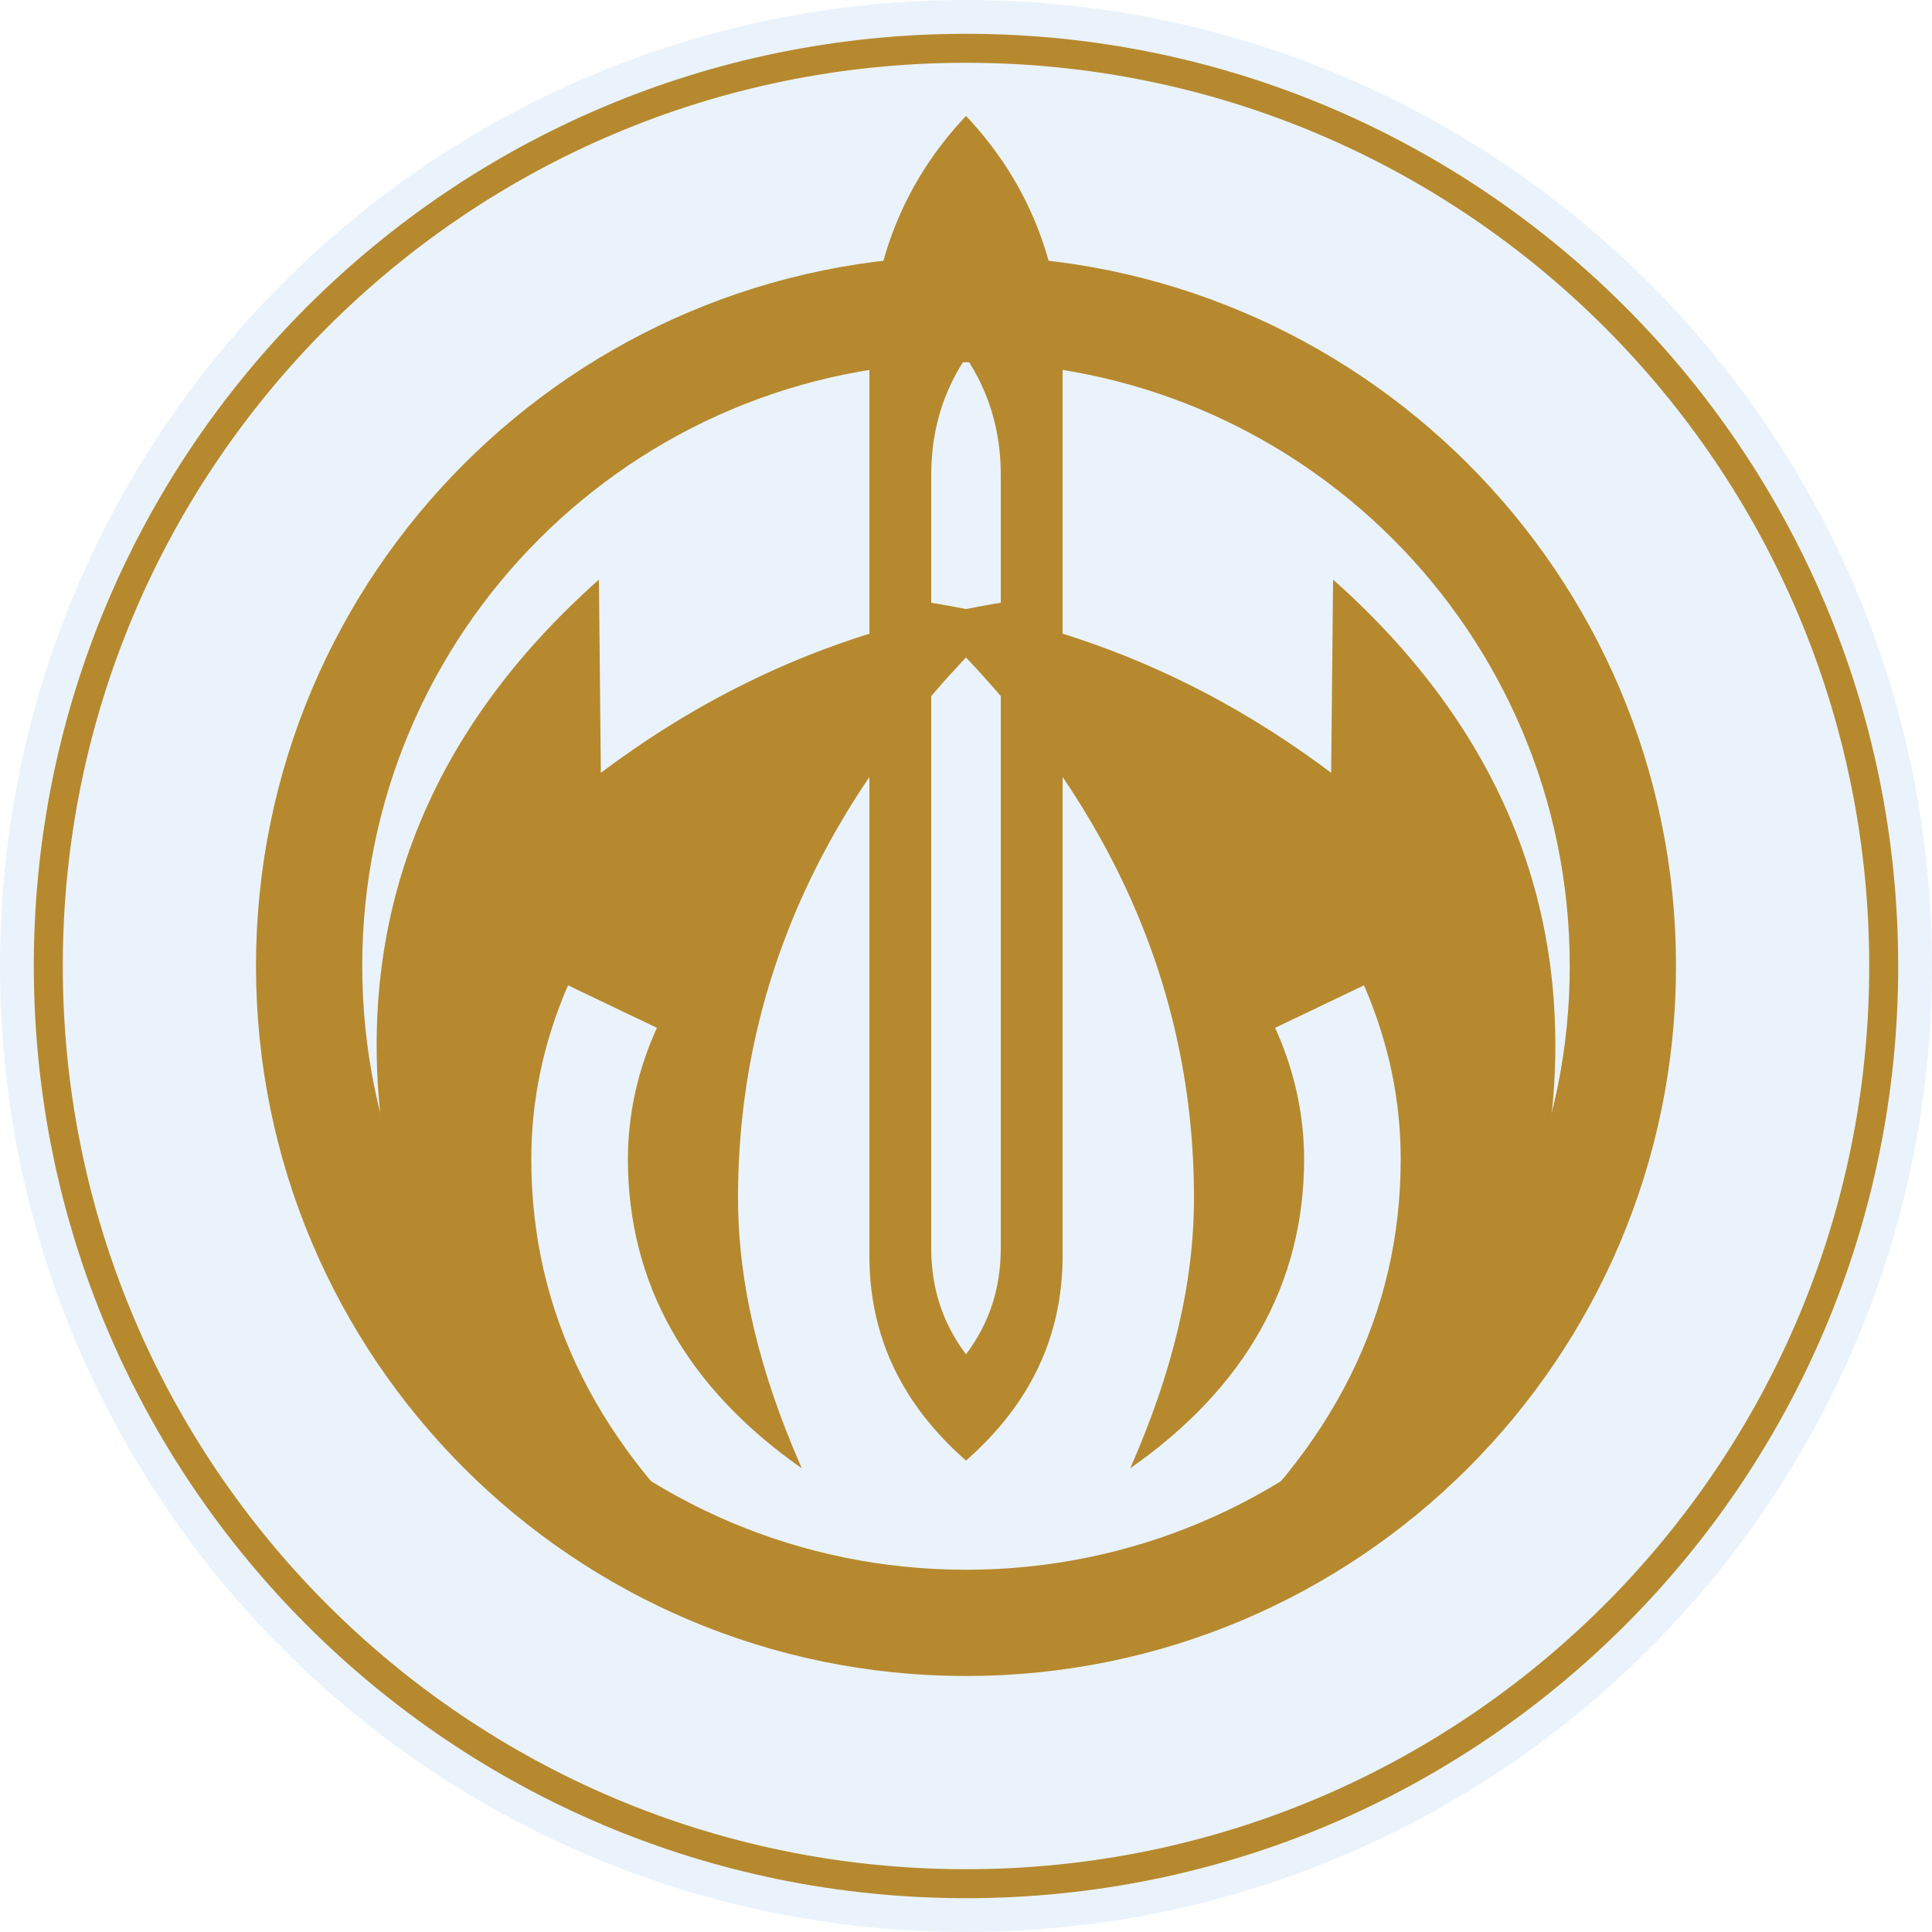
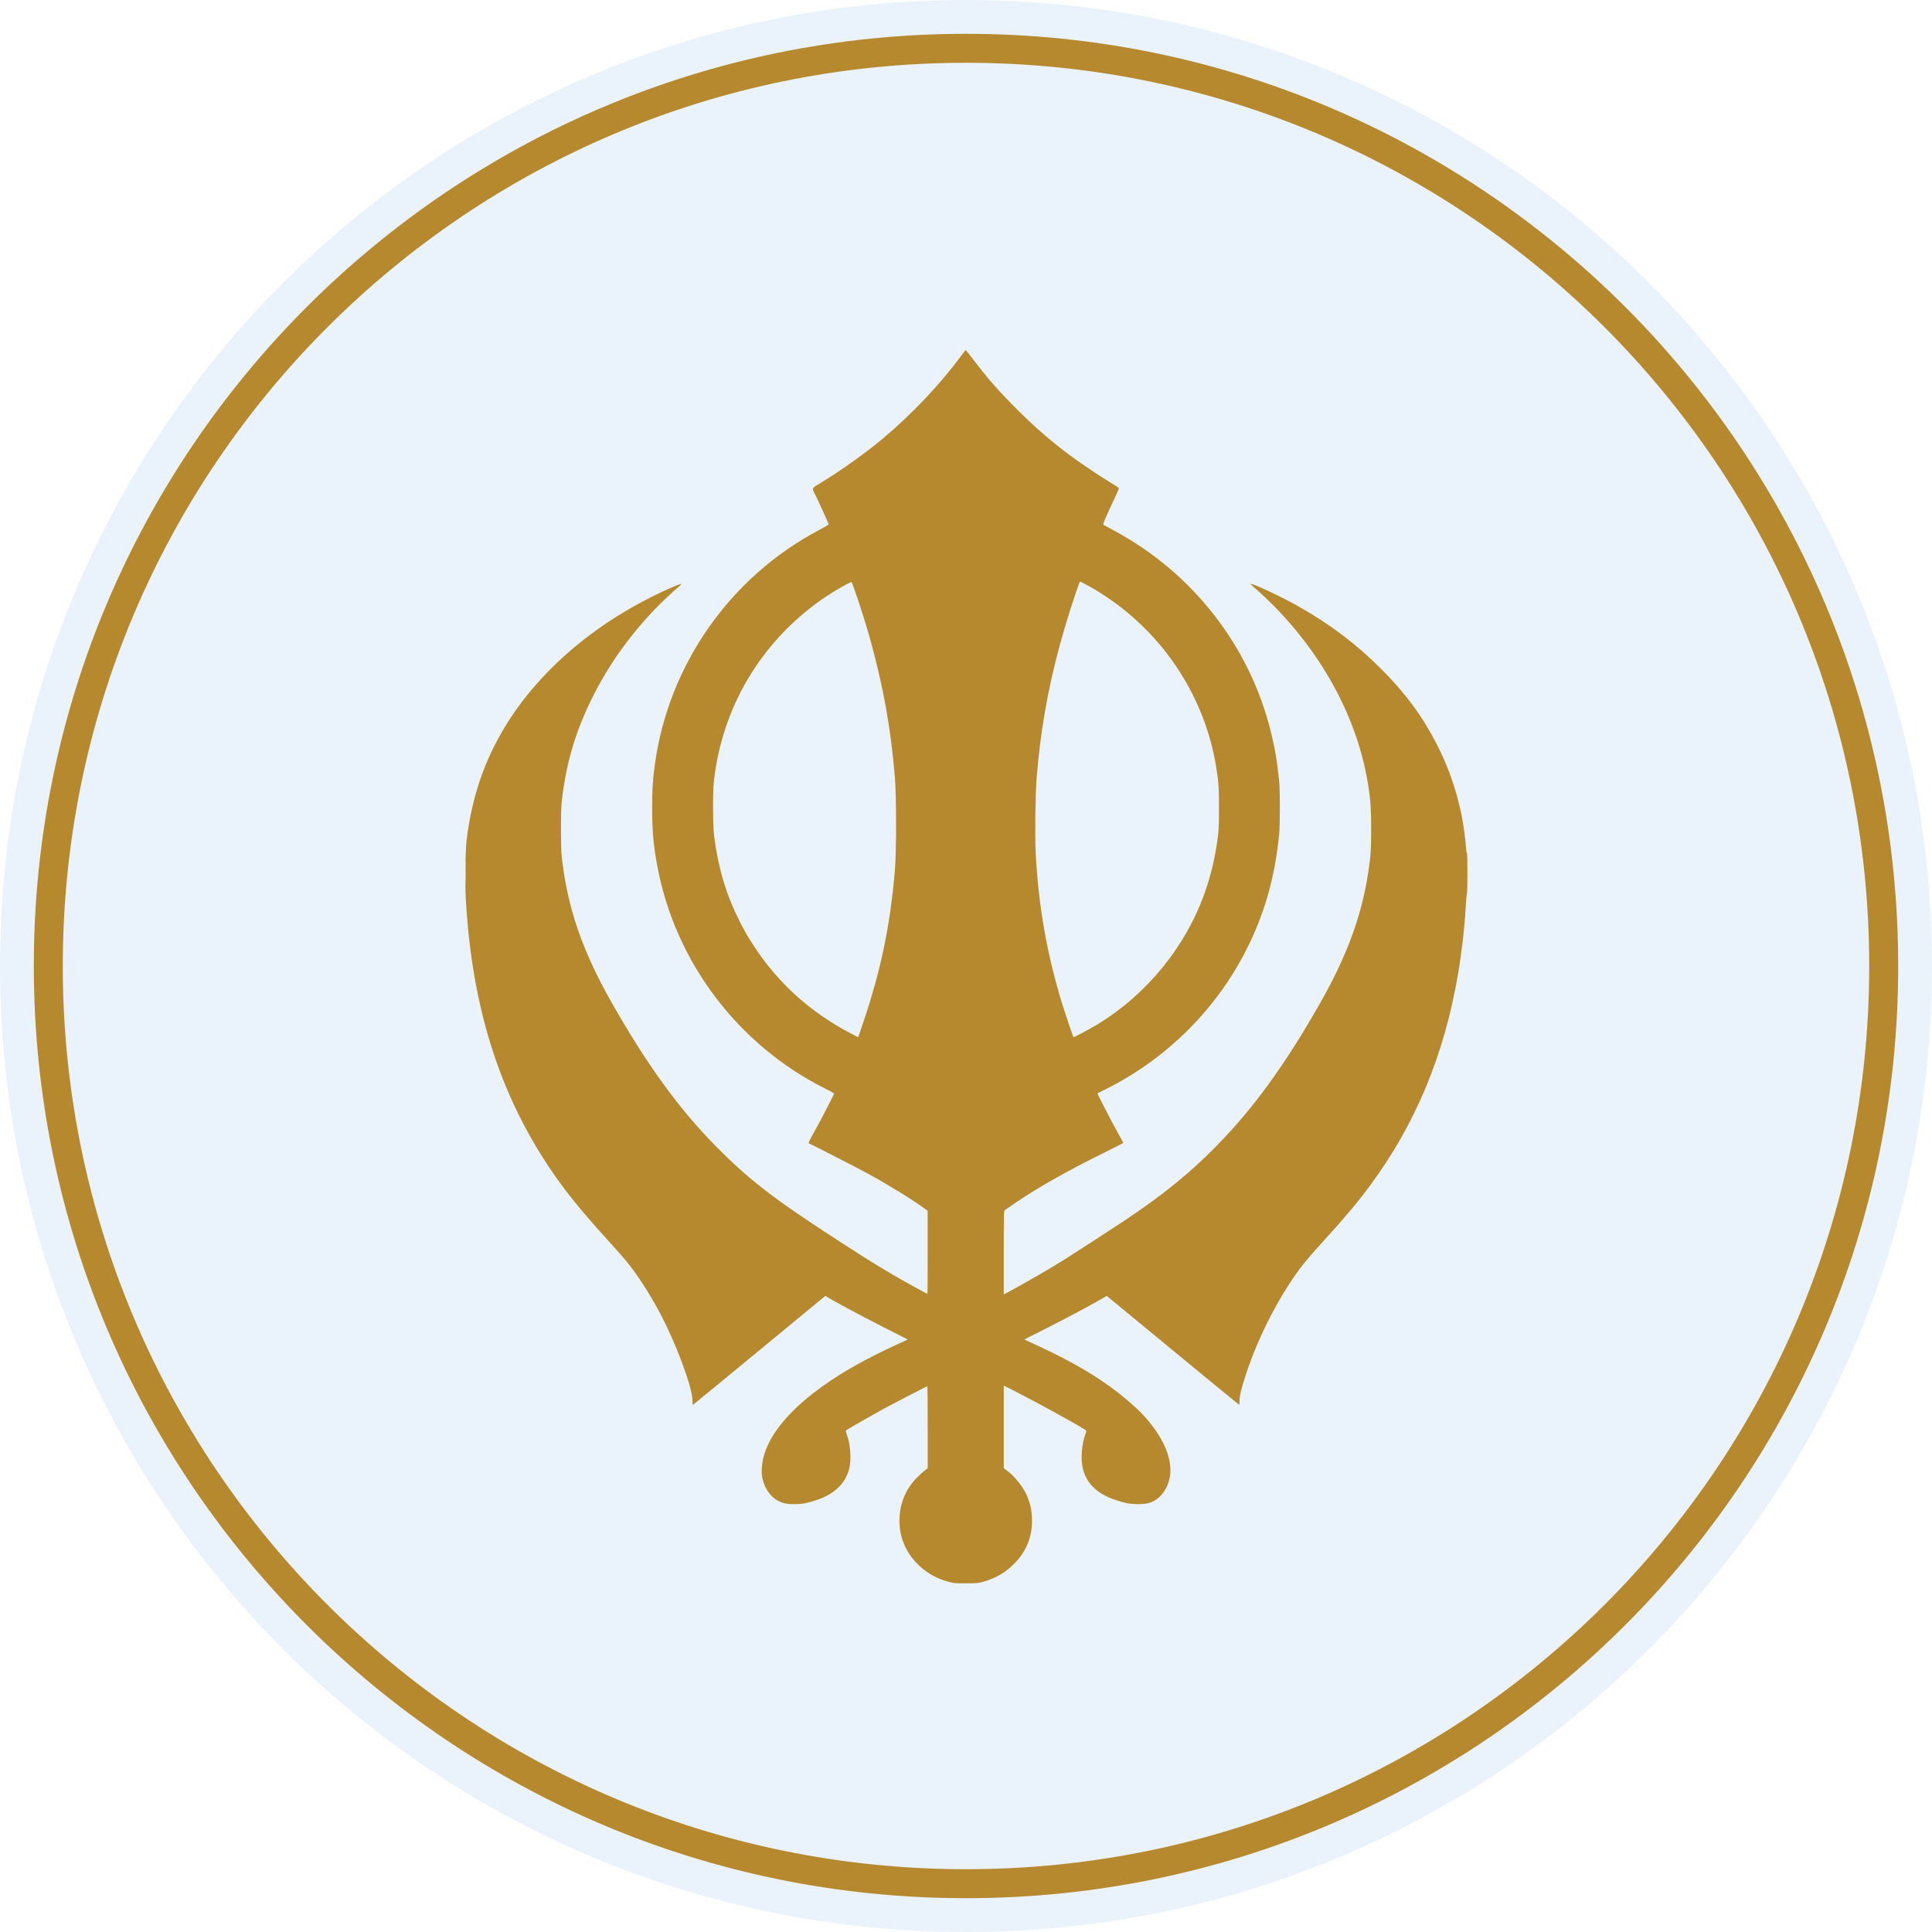
<svg xmlns="http://www.w3.org/2000/svg" viewBox="0 0 100 100">
  <circle cx="50" cy="50" r="50" fill="#eaf3fb" />
  <circle cx="50" cy="50" r="47.5" fill="none" stroke="#b6892f" stroke-width="1.5" />
-   <g fill="#b6892f">
-     <path fill="none" stroke="#b6892f" stroke-width="5.5" d="M50 16a34 34 0 1 0 0 68 34 34 0 1 0 0-68Z" />
-     <path d="M50 6c-3.4 3.6-5 8-5 13v46c0 4.2 1.7 7.7 5 10.6 3.3-2.9 5-6.4 5-10.6V19c0-5-1.6-9.4-5-13Zm0 12.5c1.2 1.8 1.8 3.8 1.8 6.1v40c0 2.1-.6 3.9-1.8 5.5-1.2-1.6-1.8-3.4-1.8-5.5v-40c0-2.3.6-4.3 1.8-6.1Z" />
-     <path d="M31 30c-9 8-13 18-11 30 1.8 10 8 17 18 21-7-6-10.5-13-10.5-21 0-3 .6-6 1.9-9l4.6 2.2c-1 2.2-1.5 4.5-1.5 6.8 0 6.4 3 11.8 9 16-2.2-5-3.3-9.6-3.3-14 0-11.6 5-22 14.9-31-8.6 1.2-15.6 4.2-22 9Z" />
-     <path d="M69 30c9 8 13 18 11 30-1.8 10-8 17-18 21 7-6 10.5-13 10.5-21 0-3-.6-6-1.9-9l-4.6 2.2c1 2.2 1.5 4.5 1.5 6.8 0 6.4-3 11.8-9 16 2.2-5 3.3-9.6 3.3-14 0-11.6-5-22-14.9-31 8.6 1.2 15.6 4.2 22 9Z" />
+   <g fill="#b6892f" transform="translate(24.08 18) scale(0.03125)">
+     <path fill-rule="evenodd" d="M 821.429 13.250 C 787.561 59.589, 739.200 110.695, 691.494 150.562 C 662.340 174.925, 621.742 203.839, 587.718 224.471 C 573.092 233.339, 573.754 231.458, 580.495 245 C 586.506 257.075, 602.006 291.394, 601.967 292.540 C 601.949 293.068, 594.703 297.325, 585.864 302 C 438.559 379.916, 336.762 525.267, 314.128 690 C 310.493 716.450, 309.589 730.967, 309.614 762.500 C 309.643 800.435, 311.749 824.166, 318.129 858.436 C 347.525 1016.336, 450.925 1153.851, 594.746 1226.314 C 603.682 1230.816, 610.994 1234.838, 610.996 1235.250 C 611.004 1236.701, 588.690 1279.715, 578.218 1298.438 C 570.406 1312.405, 568.003 1317.492, 569.063 1317.821 C 572.556 1318.904, 648.524 1357.784, 667.607 1368.255 C 702.319 1387.303, 741.237 1411.334, 761.395 1426.169 L 765.922 1429.500 765.961 1498.250 C 765.982 1536.063, 765.778 1567, 765.506 1567 C 764.548 1567, 723.294 1544.150, 706.500 1534.317 C 680.887 1519.322, 664.764 1509.228, 615.980 1477.650 C 510.782 1409.556, 469.116 1377.366, 414.972 1322.356 C 353.546 1259.950, 301.118 1187.682, 242.774 1085 C 193.597 998.453, 169.004 926.566, 159.812 842.500 C 158.090 826.746, 158.085 767.603, 159.804 752 C 166.569 690.635, 181.978 637.533, 208.989 582.500 C 234.728 530.061, 267.838 482.496, 309.925 437.500 C 321.899 424.699, 343.777 403.822, 353.253 396.155 C 356.516 393.515, 358.410 391.371, 357.630 391.201 C 355.510 390.741, 329.652 402.059, 308 412.925 C 203.443 465.396, 117.814 541.505, 65.296 628.646 C 31.279 685.090, 11.195 744.303, 2.427 814 C 0.261 831.216, -0.581 886.297, 0.917 912.820 C 10.958 1090.651, 55.913 1234.235, 141.105 1360.575 C 165.997 1397.490, 192.304 1429.971, 237.426 1479.500 C 249.952 1493.250, 263.985 1509.239, 268.610 1515.031 C 286.287 1537.168, 304.485 1565.323, 321.290 1596.534 C 348.352 1646.794, 376.177 1721.092, 376.422 1743.745 C 376.465 1747.730, 376.725 1750.989, 377 1750.988 C 377.275 1750.986, 426.775 1710.340, 487 1660.664 L 596.500 1570.343 600 1572.525 C 611.320 1579.585, 659.002 1605.134, 693.265 1622.501 L 733.031 1642.656 720.265 1648.475 C 658.518 1676.626, 614.052 1702.304, 576.565 1731.458 C 522.806 1773.268, 493.324 1816.156, 491.296 1855.500 C 490.822 1864.696, 491.077 1867.873, 492.848 1874.874 C 497.706 1894.075, 509.660 1907.813, 526.252 1913.263 C 534.272 1915.897, 552.856 1916.060, 563.971 1913.593 C 604.887 1904.511, 628.550 1885.781, 635.985 1856.590 C 639.866 1841.356, 638.026 1815.835, 631.859 1799.352 C 630.127 1794.723, 630.002 1793.607, 631.134 1792.863 C 635.471 1790.010, 673.923 1767.935, 687.500 1760.504 C 705.069 1750.888, 764.490 1720, 765.418 1720 C 765.738 1720, 766 1750.574, 766 1787.942 L 766 1855.883 760.250 1860.310 C 757.087 1862.744, 751.206 1868.205, 747.181 1872.444 C 729.742 1890.809, 720.607 1912.315, 719.336 1938 C 717.861 1967.816, 729.200 1995.688, 751.374 2016.751 C 764.834 2029.536, 780.859 2038.504, 799.558 2043.716 C 808.863 2046.310, 810.750 2046.488, 829 2046.488 C 847.207 2046.488, 849.163 2046.305, 858.500 2043.728 C 878.925 2038.091, 896.574 2027.542, 910.809 2012.461 C 930.758 1991.327, 939.934 1966.822, 938.692 1938 C 938.097 1924.194, 936.017 1914.707, 930.885 1902.379 C 924.669 1887.448, 911.008 1870.111, 897.308 1859.767 L 892 1855.760 892 1787.367 L 892 1718.975 899.250 1722.612 C 940.610 1743.364, 1011.392 1782.025, 1027.866 1792.863 C 1028.998 1793.607, 1028.873 1794.723, 1027.141 1799.352 C 1020.983 1815.811, 1019.138 1841.324, 1023.002 1856.590 C 1029.329 1881.588, 1046.741 1898.291, 1077.029 1908.415 C 1093.118 1913.793, 1101.049 1915.247, 1114.500 1915.283 C 1128.144 1915.320, 1135.379 1913.532, 1144.014 1907.991 C 1154.088 1901.527, 1162.538 1889.036, 1166.003 1875.489 C 1174.109 1843.795, 1157.396 1803.684, 1119.612 1764.151 C 1111.754 1755.930, 1091.334 1738.202, 1078.267 1728.257 C 1043.961 1702.149, 1004.642 1679.221, 952.544 1654.945 L 926.065 1642.607 965.783 1622.476 C 1000.039 1605.114, 1047.748 1579.547, 1059 1572.523 L 1062.500 1570.338 1085.610 1589.419 C 1187.150 1673.257, 1281.092 1750.530, 1281.730 1750.738 C 1282.154 1750.876, 1282.530 1747.729, 1282.566 1743.745 C 1282.642 1735.266, 1285.106 1725.033, 1292.732 1701.513 C 1314.131 1635.515, 1352.012 1563.168, 1390.373 1515.031 C 1394.989 1509.239, 1408.831 1493.458, 1421.133 1479.963 C 1456.924 1440.699, 1477.080 1416.748, 1497.683 1389 C 1574.102 1286.074, 1622.069 1170.539, 1644.935 1034.320 C 1650.821 999.260, 1655.206 960.382, 1657.054 926.885 C 1657.673 915.673, 1658.589 905.719, 1659.089 904.764 C 1660.230 902.589, 1660.276 835.016, 1659.136 836.814 C 1658.643 837.592, 1658.025 833.717, 1657.622 827.314 C 1656.763 813.678, 1652.677 785.111, 1649.430 770.038 C 1640.611 729.114, 1627.543 692.314, 1609.108 656.500 C 1585.026 609.715, 1557.762 572.771, 1517.529 532.406 C 1476.726 491.470, 1434.101 459.100, 1381.500 429.106 C 1354.133 413.501, 1305.190 390.367, 1301.325 391.210 C 1300.593 391.369, 1302.583 393.591, 1305.747 396.147 C 1314.754 403.422, 1336.616 424.316, 1349.016 437.500 C 1429.397 522.964, 1481.461 626.281, 1496.414 730 C 1499.835 753.731, 1500.472 764.202, 1500.486 797 C 1500.501 831.929, 1499.818 841.951, 1495.513 870.019 C 1484.536 941.590, 1460.165 1007.671, 1416.226 1085 C 1357.857 1187.726, 1305.710 1259.601, 1244.010 1322.364 C 1199.088 1368.060, 1155.563 1403.305, 1090.500 1446.668 C 1075.765 1456.488, 1017.146 1494.530, 997.500 1507.021 C 972.623 1522.837, 928.885 1548.295, 900.750 1563.333 L 892 1568.010 892 1498.865 C 892 1434.196, 892.113 1429.633, 893.750 1428.366 C 894.712 1427.621, 903.375 1421.667, 913 1415.134 C 948.993 1390.706, 995.675 1364.319, 1055.218 1334.744 C 1074.313 1325.260, 1089.951 1317.248, 1089.968 1316.940 C 1089.986 1316.633, 1085.710 1308.758, 1080.467 1299.440 C 1075.223 1290.123, 1065.536 1271.822, 1058.939 1258.770 L 1046.945 1235.041 1061.223 1227.903 C 1165.261 1175.887, 1249.494 1090.322, 1299.163 986.199 C 1326.143 929.640, 1341.473 873.108, 1348.164 805.500 C 1349.708 789.893, 1349.716 733.902, 1348.176 718.500 C 1344.858 685.322, 1341.343 664.245, 1334.464 636.292 C 1299.659 494.862, 1205.962 374.073, 1076.626 303.900 C 1066.656 298.491, 1057.888 293.704, 1057.140 293.262 C 1055.727 292.427, 1060.745 280.531, 1076.423 247.544 C 1080.071 239.869, 1082.866 233.092, 1082.633 232.486 C 1082.400 231.879, 1076.650 228.059, 1069.855 223.996 C 1053.943 214.482, 1018.888 191.015, 1003.500 179.574 C 970.764 155.237, 944.405 132.434, 914.427 102.521 C 883.293 71.454, 864.472 49.987, 840.105 17.750 C 834.389 10.188, 829.369 4, 828.951 4 C 828.532 4, 825.147 8.162, 821.429 13.250 M 1017.129 389.790 C 1010.128 407.357, 994.265 457.692, 984.946 491.907 C 964.840 565.736, 952.423 637.015, 946.432 713 C 944.254 740.624, 943.417 809.282, 944.914 837.500 C 949.481 923.606, 963.086 1001.943, 987.418 1082.236 C 993.182 1101.259, 1006.540 1140.848, 1007.537 1141.864 C 1008.122 1142.460, 1034.307 1128.482, 1046.850 1120.878 C 1129.229 1070.937, 1194.078 991.094, 1225.437 901 C 1235.513 872.054, 1241.800 845.347, 1246.222 812.712 C 1248.103 798.836, 1248.425 791.745, 1248.460 763.500 C 1248.502 728.652, 1247.731 717.729, 1243.413 692 C 1224.357 578.469, 1158.036 476.521, 1061.410 412.230 C 1047.853 403.209, 1034.991 395.531, 1025.041 390.521 L 1018.209 387.080 1017.129 389.790 M 629 393.139 C 618.363 398.862, 601.817 409.031, 592 415.880 C 489.747 487.212, 425.461 595.187, 411.827 718.500 C 409.815 736.696, 410.121 792.836, 412.323 809.500 C 419.277 862.134, 432.162 905.394, 453.686 948.382 C 463.038 967.059, 467.869 975.411, 479.491 993 C 519.242 1053.160, 572.043 1100.638, 637.483 1135.063 L 650.790 1142.064 652.465 1137.282 C 686.876 1039.031, 703.214 963.929, 711.699 865 C 714.234 835.444, 714.231 742.910, 711.695 712 C 704.790 627.851, 691.177 553.794, 667.417 471.119 C 658.835 441.255, 641.014 387.996, 639.610 388.014 C 639 388.022, 634.225 390.328, 629 393.139 M 0.450 871 C 0.450 889.975, 0.584 897.737, 0.748 888.250 C 0.913 878.763, 0.913 863.237, 0.748 853.750 C 0.584 844.263, 0.450 852.025, 0.450 871" />
  </g>
</svg>
